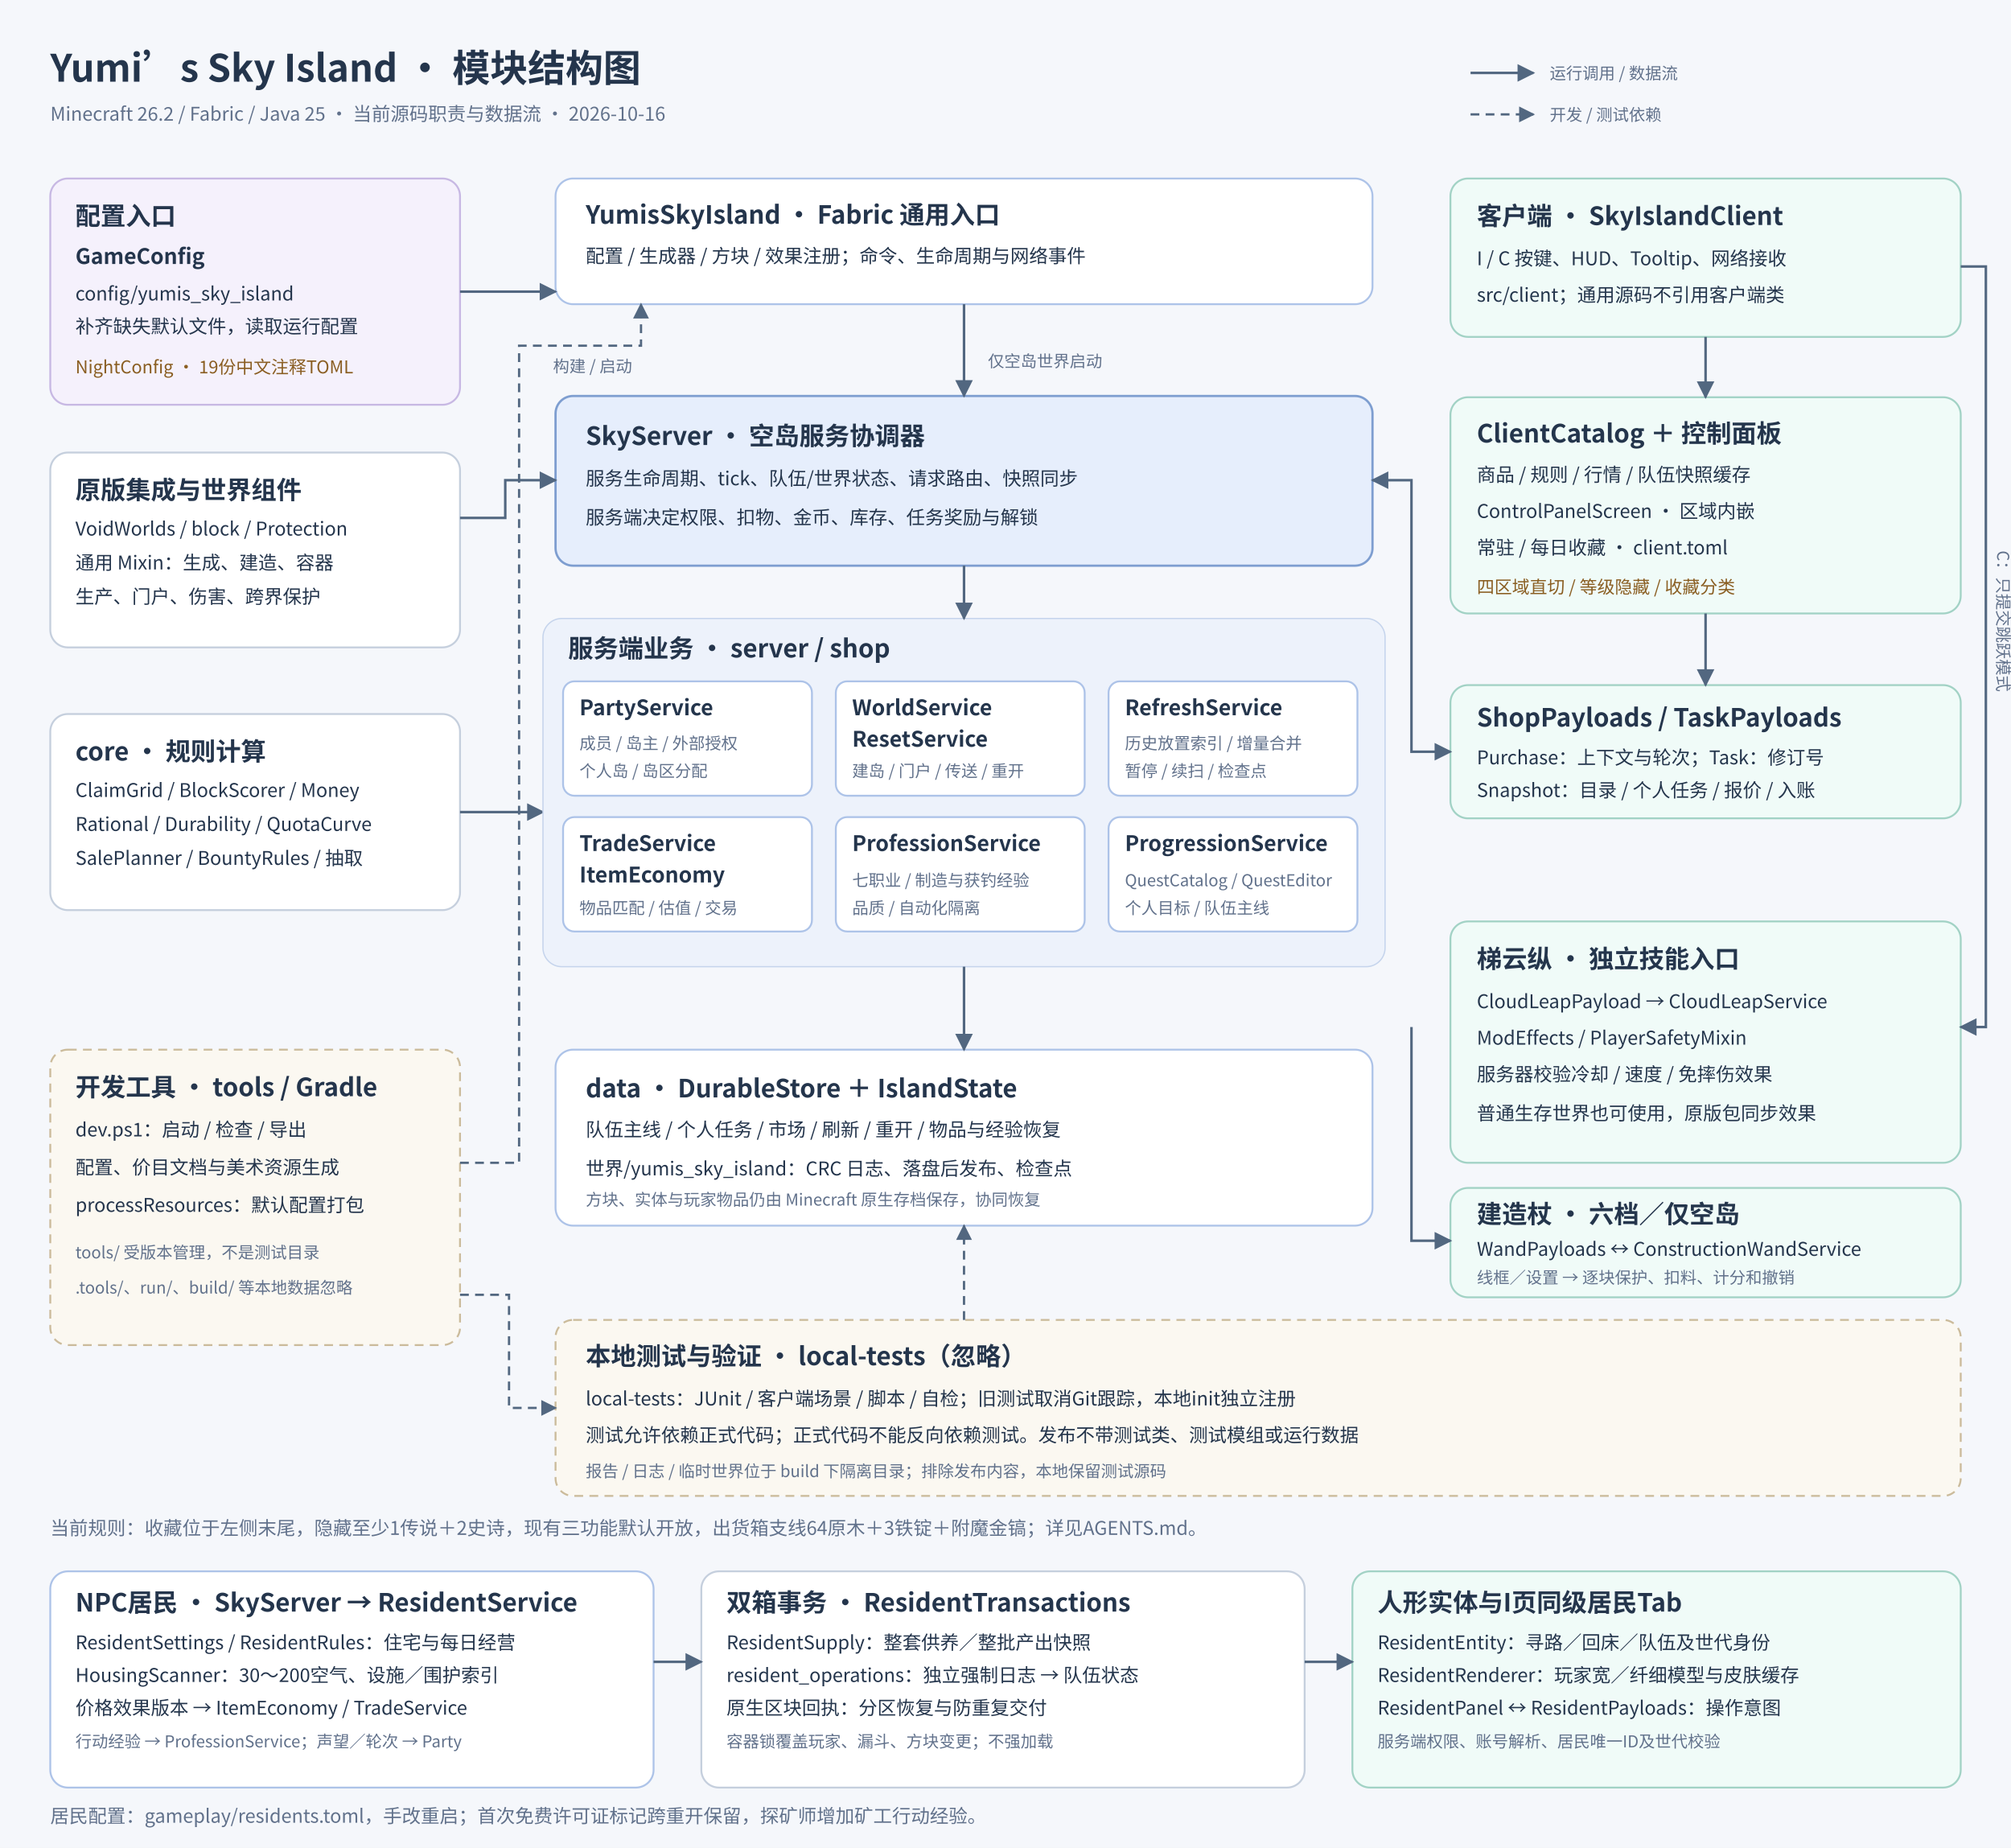
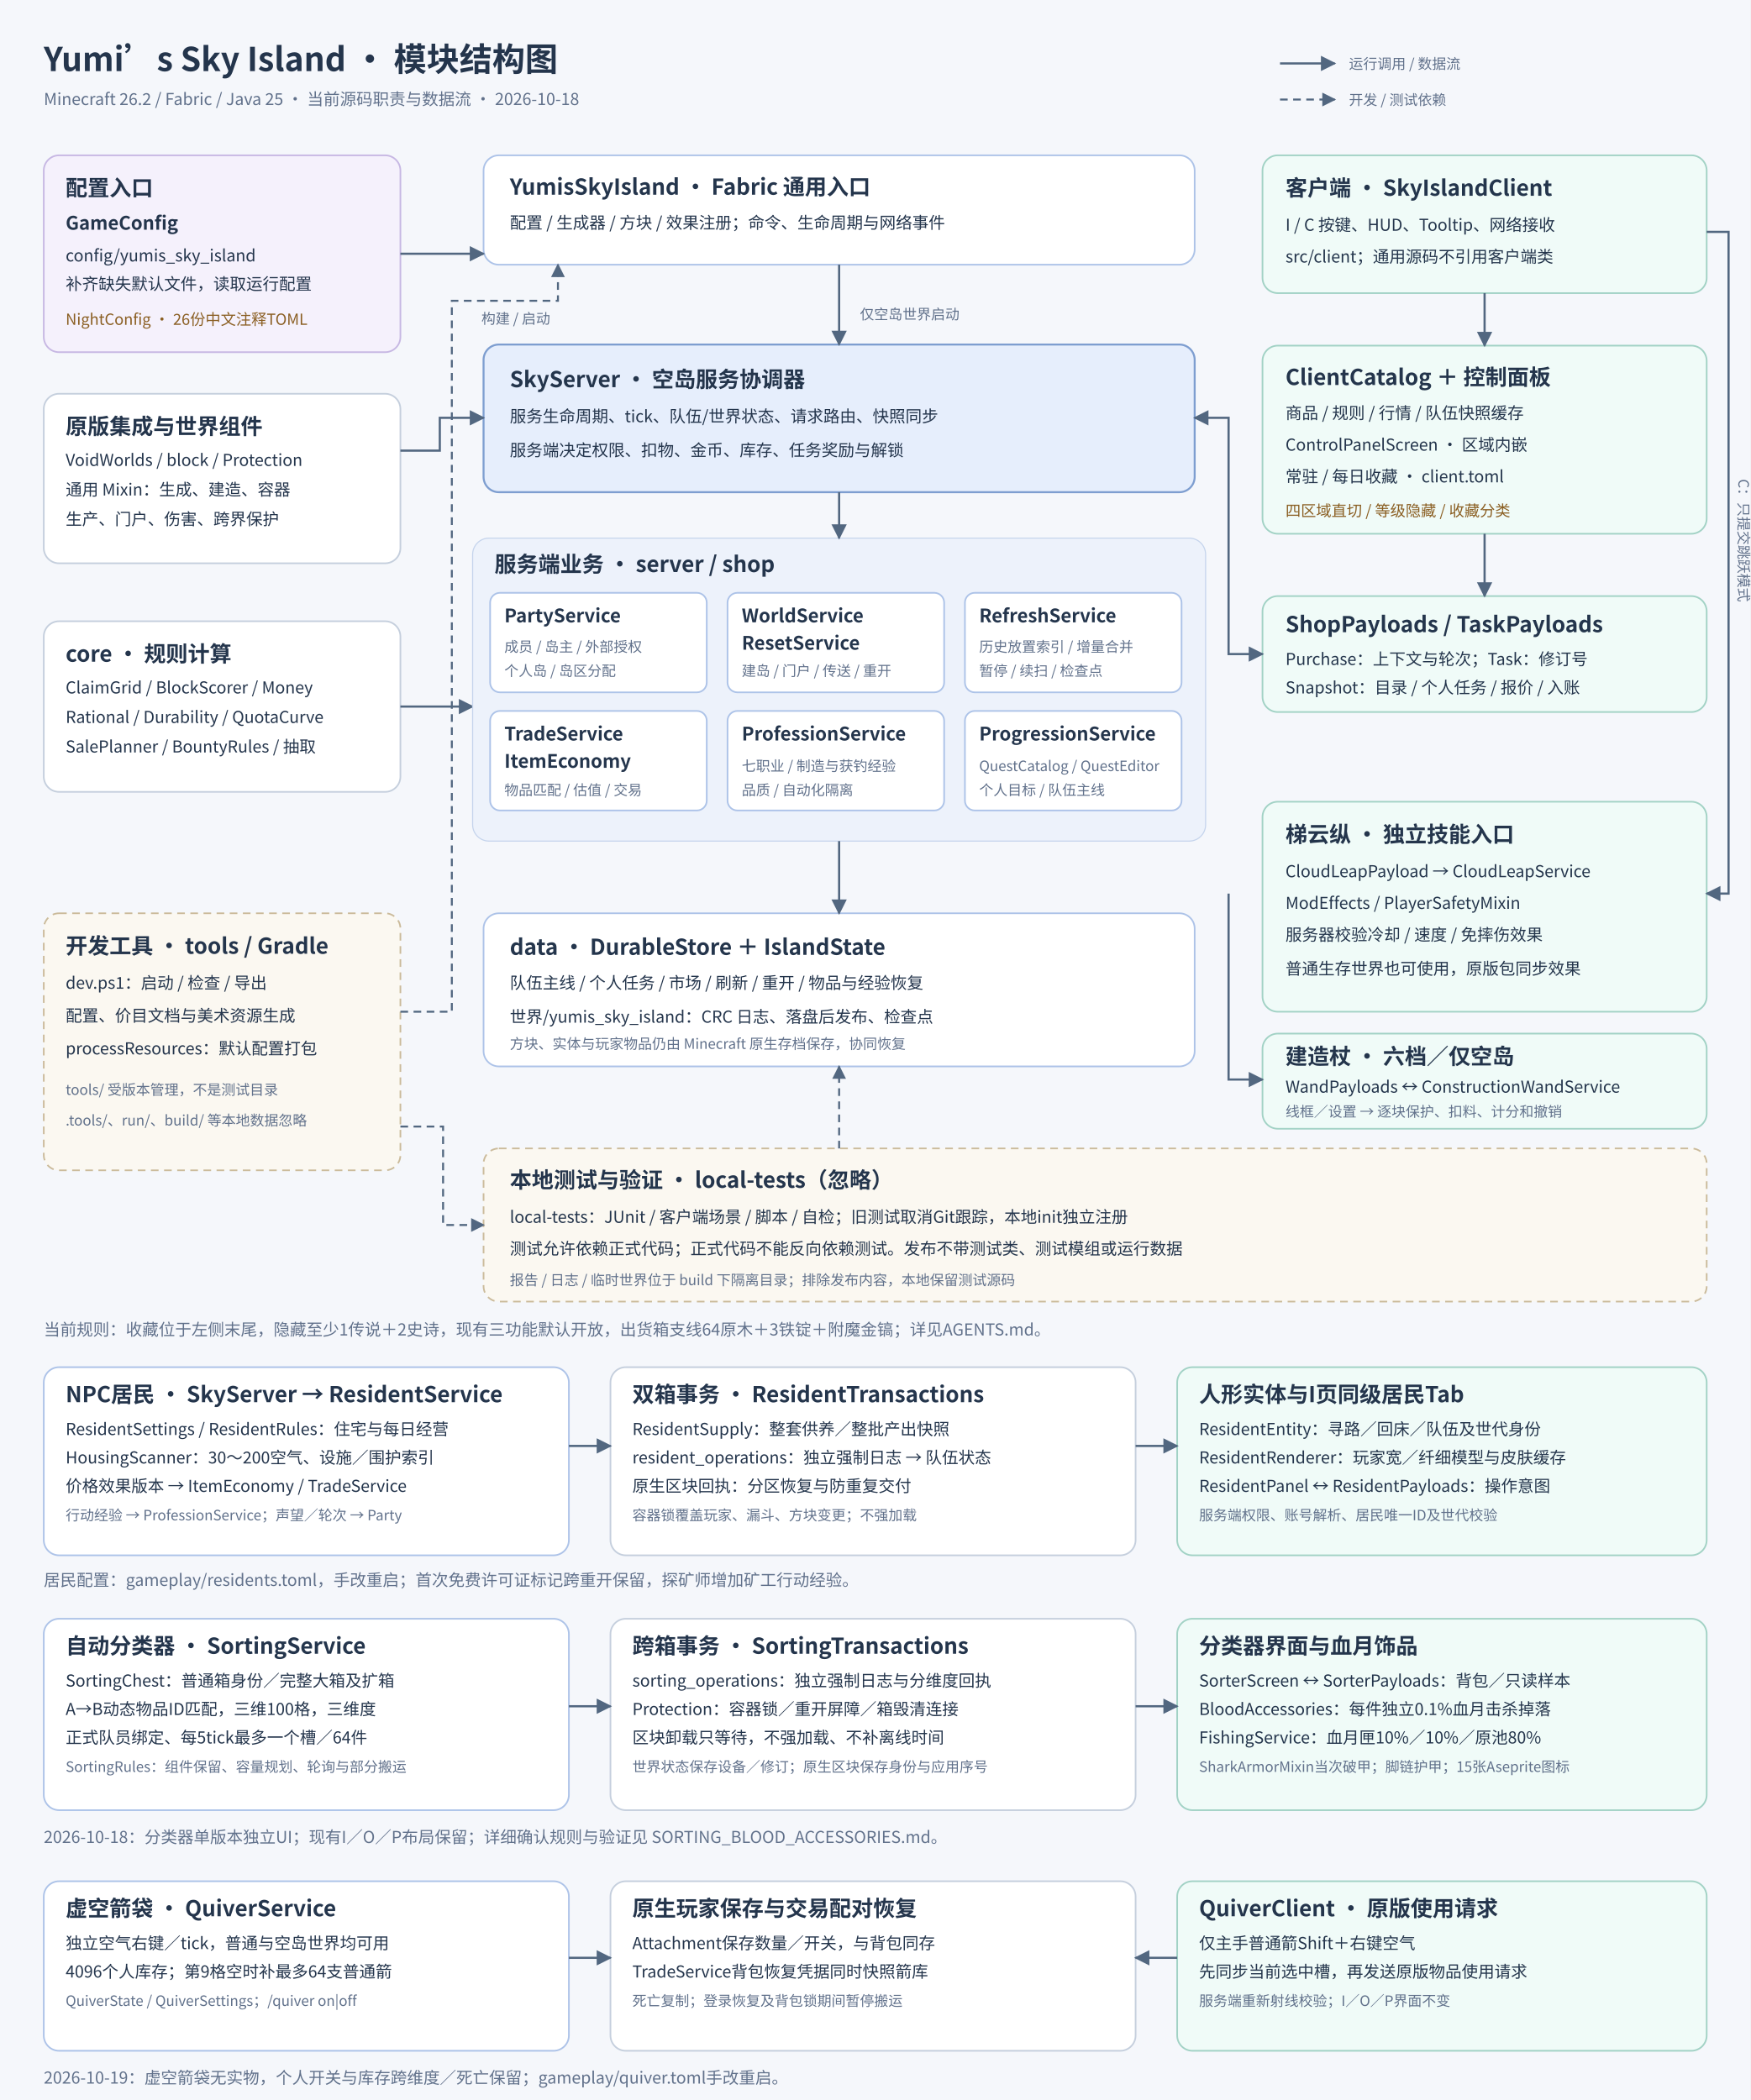
- <svg xmlns="http://www.w3.org/2000/svg" width="1600" height="1470" viewBox="0 0 1600 1470" role="img" aria-labelledby="title desc">
+ <svg xmlns="http://www.w3.org/2000/svg" width="1600" height="1920" viewBox="0 0 1600 1920" role="img" aria-labelledby="title desc">
  <defs>
    <marker id="arrow" viewBox="0 0 10 10" refX="9" refY="5" markerWidth="7" markerHeight="7" orient="auto-start-reverse">
      <path d="M 0 0 L 10 5 L 0 10 z" fill="#526780" />
    </marker>
    <style>
      text { font-family: "Microsoft YaHei", "Noto Sans CJK SC", "Segoe UI", sans-serif; fill: #24354c; }
      .title { font-size: 30px; font-weight: 700; }
      .subtitle { font-size: 15px; fill: #61718b; }
      .heading { font-size: 20px; font-weight: 700; }
      .name { font-size: 17px; font-weight: 600; }
      .body { font-size: 15px; }
      .small { font-size: 13px; fill: #61718b; }
      .note { font-size: 14px; fill: #8a5e22; }
      .card { stroke-width: 1.5; }
      .server { fill: #ffffff; stroke: #adc3e8; }
      .client { fill: #f0fbf8; stroke: #a2d2c5; }
      .config { fill: #f5f1fc; stroke: #c7b8e3; }
      .foundation { fill: #ffffff; stroke: #c5cfdd; }
      .development { fill: #fbf8f1; stroke: #cbbb9b; stroke-dasharray: 7 5; }
      .edge { fill: none; stroke: #526780; stroke-width: 2; marker-end: url(#arrow); }
      .dev-edge { fill: none; stroke: #526780; stroke-width: 1.8; stroke-dasharray: 7 5; marker-end: url(#arrow); }
    </style>
  </defs>
-   <rect width="1600" height="1470" fill="#f5f7fb" />
+   <rect width="1600" height="1920" fill="#f5f7fb" />
  <text x="40" y="65" class="title">Yumi’s Sky Island · 模块结构图</text>
-   <text x="40" y="96" class="subtitle">Minecraft 26.2 / Fabric / Java 25 · 当前源码职责与数据流 · 2026-10-16</text>
+   <text x="40" y="96" class="subtitle">Minecraft 26.2 / Fabric / Java 25 · 当前源码职责与数据流 · 2026-10-18</text>
  <path d="M 1170 58 H 1220" class="edge" />
  <text x="1233" y="63" class="small">运行调用 / 数据流</text>
  <path d="M 1170 91 H 1220" class="dev-edge" />
  <text x="1233" y="96" class="small">开发 / 测试依赖</text>
  <rect x="40" y="142" width="326" height="180" rx="14" class="card config" />
  <text x="60" y="179" class="heading">配置入口</text>
  <text x="60" y="210" class="name">GameConfig</text>
  <text x="60" y="239" class="body">config/yumis_sky_island</text>
  <text x="60" y="265" class="body">补齐缺失默认文件，读取运行配置</text>
-   <text x="60" y="297" class="note">NightConfig · 19份中文注释TOML</text>
+   <text x="60" y="297" class="note">NightConfig · 26份中文注释TOML</text>
  <rect x="442" y="142" width="650" height="100" rx="14" class="card server" />
  <text x="466" y="178" class="heading">YumisSkyIsland · Fabric 通用入口</text>
  <text x="466" y="209" class="body">配置 / 生成器 / 方块 / 效果注册；命令、生命周期与网络事件</text>
  <rect x="442" y="315" width="650" height="135" rx="14" fill="#e6eefc" stroke="#7e9ed0" stroke-width="1.8" />
  <text x="466" y="354" class="heading">SkyServer · 空岛服务协调器</text>
  <text x="466" y="386" class="body">服务生命周期、tick、队伍/世界状态、请求路由、快照同步</text>
  <text x="466" y="417" class="body">服务端决定权限、扣物、金币、库存、任务奖励与解锁</text>
  <path d="M 366 232 H 442" class="edge" />
  <path d="M 767 242 V 315" class="edge" />
  <text x="786" y="292" class="small">仅空岛世界启动</text>
  <rect x="40" y="360" width="326" height="155" rx="14" class="card foundation" />
  <text x="60" y="397" class="heading">原版集成与世界组件</text>
  <text x="60" y="426" class="body">VoidWorlds / block / Protection</text>
  <text x="60" y="453" class="body">通用 Mixin：生成、建造、容器</text>
  <text x="60" y="480" class="body">生产、门户、伤害、跨界保护</text>
  <path d="M 366 412 H 402 V 382 H 442" class="edge" />
  <rect x="40" y="568" width="326" height="156" rx="14" class="card foundation" />
  <text x="60" y="605" class="heading">core · 规则计算</text>
  <text x="60" y="634" class="body">ClaimGrid / BlockScorer / Money</text>
  <text x="60" y="661" class="body">Rational / Durability / QuotaCurve</text>
  <text x="60" y="688" class="body">SalePlanner / BountyRules / 抽取</text>
  <path d="M 366 646 H 432" class="edge" />
  <rect x="432" y="492" width="670" height="277" rx="15" fill="#edf2fb" stroke="#c5d4ec" />
  <text x="452" y="523" class="heading">服务端业务 · server / shop</text>
  <rect x="448" y="542" width="198" height="91" rx="9" class="card server" />
  <text x="461" y="569" class="name">PartyService</text>
  <text x="461" y="596" class="small">成员 / 岛主 / 外部授权</text>
  <text x="461" y="618" class="small">个人岛 / 岛区分配</text>
  <rect x="665" y="542" width="198" height="91" rx="9" class="card server" />
  <text x="678" y="569" class="name">WorldService</text>
  <text x="678" y="594" class="name">ResetService</text>
  <text x="678" y="618" class="small">建岛 / 门户 / 传送 / 重开</text>
  <rect x="882" y="542" width="198" height="91" rx="9" class="card server" />
  <text x="895" y="569" class="name">RefreshService</text>
  <text x="895" y="596" class="small">历史放置索引 / 增量合并</text>
  <text x="895" y="618" class="small">暂停 / 续扫 / 检查点</text>
  <rect x="448" y="650" width="198" height="91" rx="9" class="card server" />
  <text x="461" y="677" class="name">TradeService</text>
  <text x="461" y="702" class="name">ItemEconomy</text>
  <text x="461" y="727" class="small">物品匹配 / 估值 / 交易</text>
  <rect x="665" y="650" width="198" height="91" rx="9" class="card server" />
  <text x="678" y="677" class="name">ProfessionService</text>
  <text x="678" y="705" class="small">七职业 / 制造与获钓经验</text>
  <text x="678" y="727" class="small">品质 / 自动化隔离</text>
  <rect x="882" y="650" width="198" height="91" rx="9" class="card server" />
  <text x="895" y="677" class="name">ProgressionService</text>
  <text x="895" y="705" class="small">QuestCatalog / QuestEditor</text>
  <text x="895" y="727" class="small">个人目标 / 队伍主线</text>
  <path d="M 767 450 V 492" class="edge" />
  <rect x="442" y="835" width="650" height="140" rx="14" class="card server" />
  <text x="466" y="873" class="heading">data · DurableStore ＋ IslandState</text>
  <text x="466" y="904" class="body">队伍主线 / 个人任务 / 市场 / 刷新 / 重开 / 物品与经验恢复</text>
  <text x="466" y="935" class="body">世界/yumis_sky_island：CRC 日志、落盘后发布、检查点</text>
  <text x="466" y="959" class="small">方块、实体与玩家物品仍由 Minecraft 原生存档保存，协同恢复</text>
  <path d="M 767 769 V 835" class="edge" />
  <rect x="1154" y="142" width="406" height="126" rx="14" class="card client" />
  <text x="1175" y="179" class="heading">客户端 · SkyIslandClient</text>
  <text x="1175" y="211" class="body">I / C 按键、HUD、Tooltip、网络接收</text>
  <text x="1175" y="240" class="body">src/client；通用源码不引用客户端类</text>
  <rect x="1154" y="316" width="406" height="172" rx="14" class="card client" />
  <text x="1175" y="352" class="heading">ClientCatalog ＋ 控制面板</text>
  <text x="1175" y="383" class="body">商品 / 规则 / 行情 / 队伍快照缓存</text>
  <text x="1175" y="412" class="body">ControlPanelScreen · 区域内嵌</text>
  <text x="1175" y="441" class="body">常驻 / 每日收藏 · client.toml</text>
  <text x="1175" y="472" class="note">四区域直切 / 等级隐藏 / 收藏分类</text>
  <path d="M 1357 268 V 316" class="edge" />
  <rect x="1154" y="545" width="406" height="106" rx="14" class="card client" />
  <text x="1175" y="578" class="heading">ShopPayloads / TaskPayloads</text>
  <text x="1175" y="608" class="body">Purchase：上下文与轮次；Task：修订号</text>
  <text x="1175" y="634" class="body">Snapshot：目录 / 个人任务 / 报价 / 入账</text>
  <path d="M 1357 488 V 545" class="edge" />
  <path d="M 1154 598 H 1123 V 382 H 1092" class="edge" marker-start="url(#arrow)" />
  <rect x="1154" y="733" width="406" height="192" rx="14" class="card client" />
  <text x="1175" y="770" class="heading">梯云纵 · 独立技能入口</text>
  <text x="1175" y="802" class="body">CloudLeapPayload → CloudLeapService</text>
  <text x="1175" y="831" class="body">ModEffects / PlayerSafetyMixin</text>
  <text x="1175" y="860" class="body">服务器校验冷却 / 速度 / 免摔伤效果</text>
  <text x="1175" y="891" class="body">普通生存世界也可使用，原版包同步效果</text>
  <path d="M 1560 212 H 1580 V 817 H 1560" class="edge" />
  <text x="1589" y="438" class="small" transform="rotate(90 1589 438)">C：只提交跳跃模式</text>
  <rect x="1154" y="945" width="406" height="87" rx="14" class="card client" />
  <text x="1175" y="973" class="heading">建造杖 · 六档／仅空岛</text>
  <text x="1175" y="999" class="body">WandPayloads ↔ ConstructionWandService</text>
  <text x="1175" y="1021" class="small">线框／设置 → 逐块保护、扣料、计分和撤销</text>
  <path d="M 1123 817 V 987 H 1154" class="edge" />
  <rect x="40" y="835" width="326" height="235" rx="14" class="card development" />
  <text x="60" y="872" class="heading">开发工具 · tools / Gradle</text>
  <text x="60" y="904" class="body">dev.ps1：启动 / 检查 / 导出</text>
  <text x="60" y="934" class="body">配置、价目文档与美术资源生成</text>
  <text x="60" y="964" class="body">processResources：默认配置打包</text>
  <text x="60" y="1001" class="small">tools/ 受版本管理，不是测试目录</text>
  <text x="60" y="1029" class="small">.tools/、run/、build/ 等本地数据忽略</text>
  <path d="M 366 925 H 413 V 275 H 510 V 242" class="dev-edge" />
  <text x="440" y="296" class="small">构建 / 启动</text>
  <rect x="442" y="1050" width="1118" height="140" rx="14" class="card development" />
  <text x="466" y="1086" class="heading">本地测试与验证 · local-tests（忽略）</text>
  <text x="466" y="1118" class="body">local-tests：JUnit / 客户端场景 / 脚本 / 自检；旧测试取消Git跟踪，本地init独立注册</text>
  <text x="466" y="1147" class="body">测试允许依赖正式代码；正式代码不能反向依赖测试。发布不带测试类、测试模组或运行数据</text>
  <text x="466" y="1175" class="small">报告 / 日志 / 临时世界位于 build 下隔离目录；排除发布内容，本地保留测试源码</text>
  <path d="M 767 1050 V 975" class="dev-edge" />
  <path d="M 366 1030 H 405 V 1120 H 442" class="dev-edge" />
  <text x="40" y="1221" class="subtitle">当前规则：收藏位于左侧末尾，隐藏至少1传说＋2史诗，现有三功能默认开放，出货箱支线64原木＋3铁锭＋附魔金镐；详见AGENTS.md。</text>
  <rect x="40" y="1250" width="480" height="172" rx="14" class="card server" />
  <text x="60" y="1282" class="heading">NPC居民 · SkyServer → ResidentService</text>
  <text x="60" y="1312" class="body">ResidentSettings / ResidentRules：住宅与每日经营</text>
  <text x="60" y="1338" class="body">HousingScanner：30～200空气、设施／围护索引</text>
  <text x="60" y="1364" class="body">价格效果版本 → ItemEconomy / TradeService</text>
  <text x="60" y="1390" class="small">行动经验 → ProfessionService；声望／轮次 → Party</text>
  <rect x="558" y="1250" width="480" height="172" rx="14" class="card foundation" />
  <text x="578" y="1282" class="heading">双箱事务 · ResidentTransactions</text>
  <text x="578" y="1312" class="body">ResidentSupply：整套供养／整批产出快照</text>
  <text x="578" y="1338" class="body">resident_operations：独立强制日志 → 队伍状态</text>
  <text x="578" y="1364" class="body">原生区块回执：分区恢复与防重复交付</text>
  <text x="578" y="1390" class="small">容器锁覆盖玩家、漏斗、方块变更；不强加载</text>
  <rect x="1076" y="1250" width="484" height="172" rx="14" class="card client" />
  <text x="1096" y="1282" class="heading">人形实体与I页同级居民Tab</text>
  <text x="1096" y="1312" class="body">ResidentEntity：寻路／回床／队伍及世代身份</text>
  <text x="1096" y="1338" class="body">ResidentRenderer：玩家宽／纤细模型与皮肤缓存</text>
  <text x="1096" y="1364" class="body">ResidentPanel ↔ ResidentPayloads：操作意图</text>
  <text x="1096" y="1390" class="small">服务端权限、账号解析、居民唯一ID及世代校验</text>
  <path d="M 520 1322 H 558" class="edge" />
  <path d="M 1038 1322 H 1076" class="edge" />
  <text x="40" y="1450" class="subtitle">居民配置：gameplay/residents.toml，手改重启；首次免费许可证标记跨重开保留，探矿师增加矿工行动经验。</text>
+   <rect x="40" y="1480" width="480" height="175" rx="14" class="card server" />
+   <text x="60" y="1512" class="heading">自动分类器 · SortingService</text>
+   <text x="60" y="1542" class="body">SortingChest：普通箱身份／完整大箱及扩箱</text>
+   <text x="60" y="1568" class="body">A→B动态物品ID匹配，三维100格，三维度</text>
+   <text x="60" y="1594" class="body">正式队员绑定、每5tick最多一个槽／64件</text>
+   <text x="60" y="1620" class="small">SortingRules：组件保留、容量规划、轮询与部分搬运</text>
+   <rect x="558" y="1480" width="480" height="175" rx="14" class="card foundation" />
+   <text x="578" y="1512" class="heading">跨箱事务 · SortingTransactions</text>
+   <text x="578" y="1542" class="body">sorting_operations：独立强制日志与分维度回执</text>
+   <text x="578" y="1568" class="body">Protection：容器锁／重开屏障／箱毁清连接</text>
+   <text x="578" y="1594" class="body">区块卸载只等待，不强加载、不补离线时间</text>
+   <text x="578" y="1620" class="small">世界状态保存设备／修订；原生区块保存身份与应用序号</text>
+   <rect x="1076" y="1480" width="484" height="175" rx="14" class="card client" />
+   <text x="1096" y="1512" class="heading">分类器界面与血月饰品</text>
+   <text x="1096" y="1542" class="body">SorterScreen ↔ SorterPayloads：背包／只读样本</text>
+   <text x="1096" y="1568" class="body">BloodAccessories：每件独立0.1%血月击杀掉落</text>
+   <text x="1096" y="1594" class="body">FishingService：血月匣10%／10%／原池80%</text>
+   <text x="1096" y="1620" class="small">SharkArmorMixin当次破甲；脚链护甲；15张Aseprite图标</text>
+   <path d="M 520 1560 H 558" class="edge" />
+   <path d="M 1038 1560 H 1076" class="edge" />
+   <text x="40" y="1685" class="subtitle">2026-10-18：分类器单版本独立UI；现有I／O／P布局保留；详细确认规则与验证见 SORTING_BLOOD_ACCESSORIES.md。</text>
+   <rect x="40" y="1720" width="480" height="155" rx="14" class="card server" />
+   <text x="60" y="1752" class="heading">虚空箭袋 · QuiverService</text>
+   <text x="60" y="1782" class="body">独立空气右键／tick，普通与空岛世界均可用</text>
+   <text x="60" y="1808" class="body">4096个人库存；第9格空时补最多64支普通箭</text>
+   <text x="60" y="1834" class="small">QuiverState / QuiverSettings；/quiver on|off</text>
+   <rect x="558" y="1720" width="480" height="155" rx="14" class="card foundation" />
+   <text x="578" y="1752" class="heading">原生玩家保存与交易配对恢复</text>
+   <text x="578" y="1782" class="body">Attachment保存数量／开关，与背包同存</text>
+   <text x="578" y="1808" class="body">TradeService背包恢复凭据同时快照箭库</text>
+   <text x="578" y="1834" class="small">死亡复制；登录恢复及背包锁期间暂停搬运</text>
+   <rect x="1076" y="1720" width="484" height="155" rx="14" class="card client" />
+   <text x="1096" y="1752" class="heading">QuiverClient · 原版使用请求</text>
+   <text x="1096" y="1782" class="body">仅主手普通箭Shift＋右键空气</text>
+   <text x="1096" y="1808" class="body">先同步当前选中槽，再发送原版物品使用请求</text>
+   <text x="1096" y="1834" class="small">服务端重新射线校验；I／O／P界面不变</text>
+   <path d="M 520 1790 H 558" class="edge" />
+   <path d="M 1076 1790 H 1038" class="edge" />
+   <text x="40" y="1905" class="subtitle">2026-10-19：虚空箭袋无实物，个人开关与库存跨维度／死亡保留；gameplay/quiver.toml手改重启。</text>
</svg>
